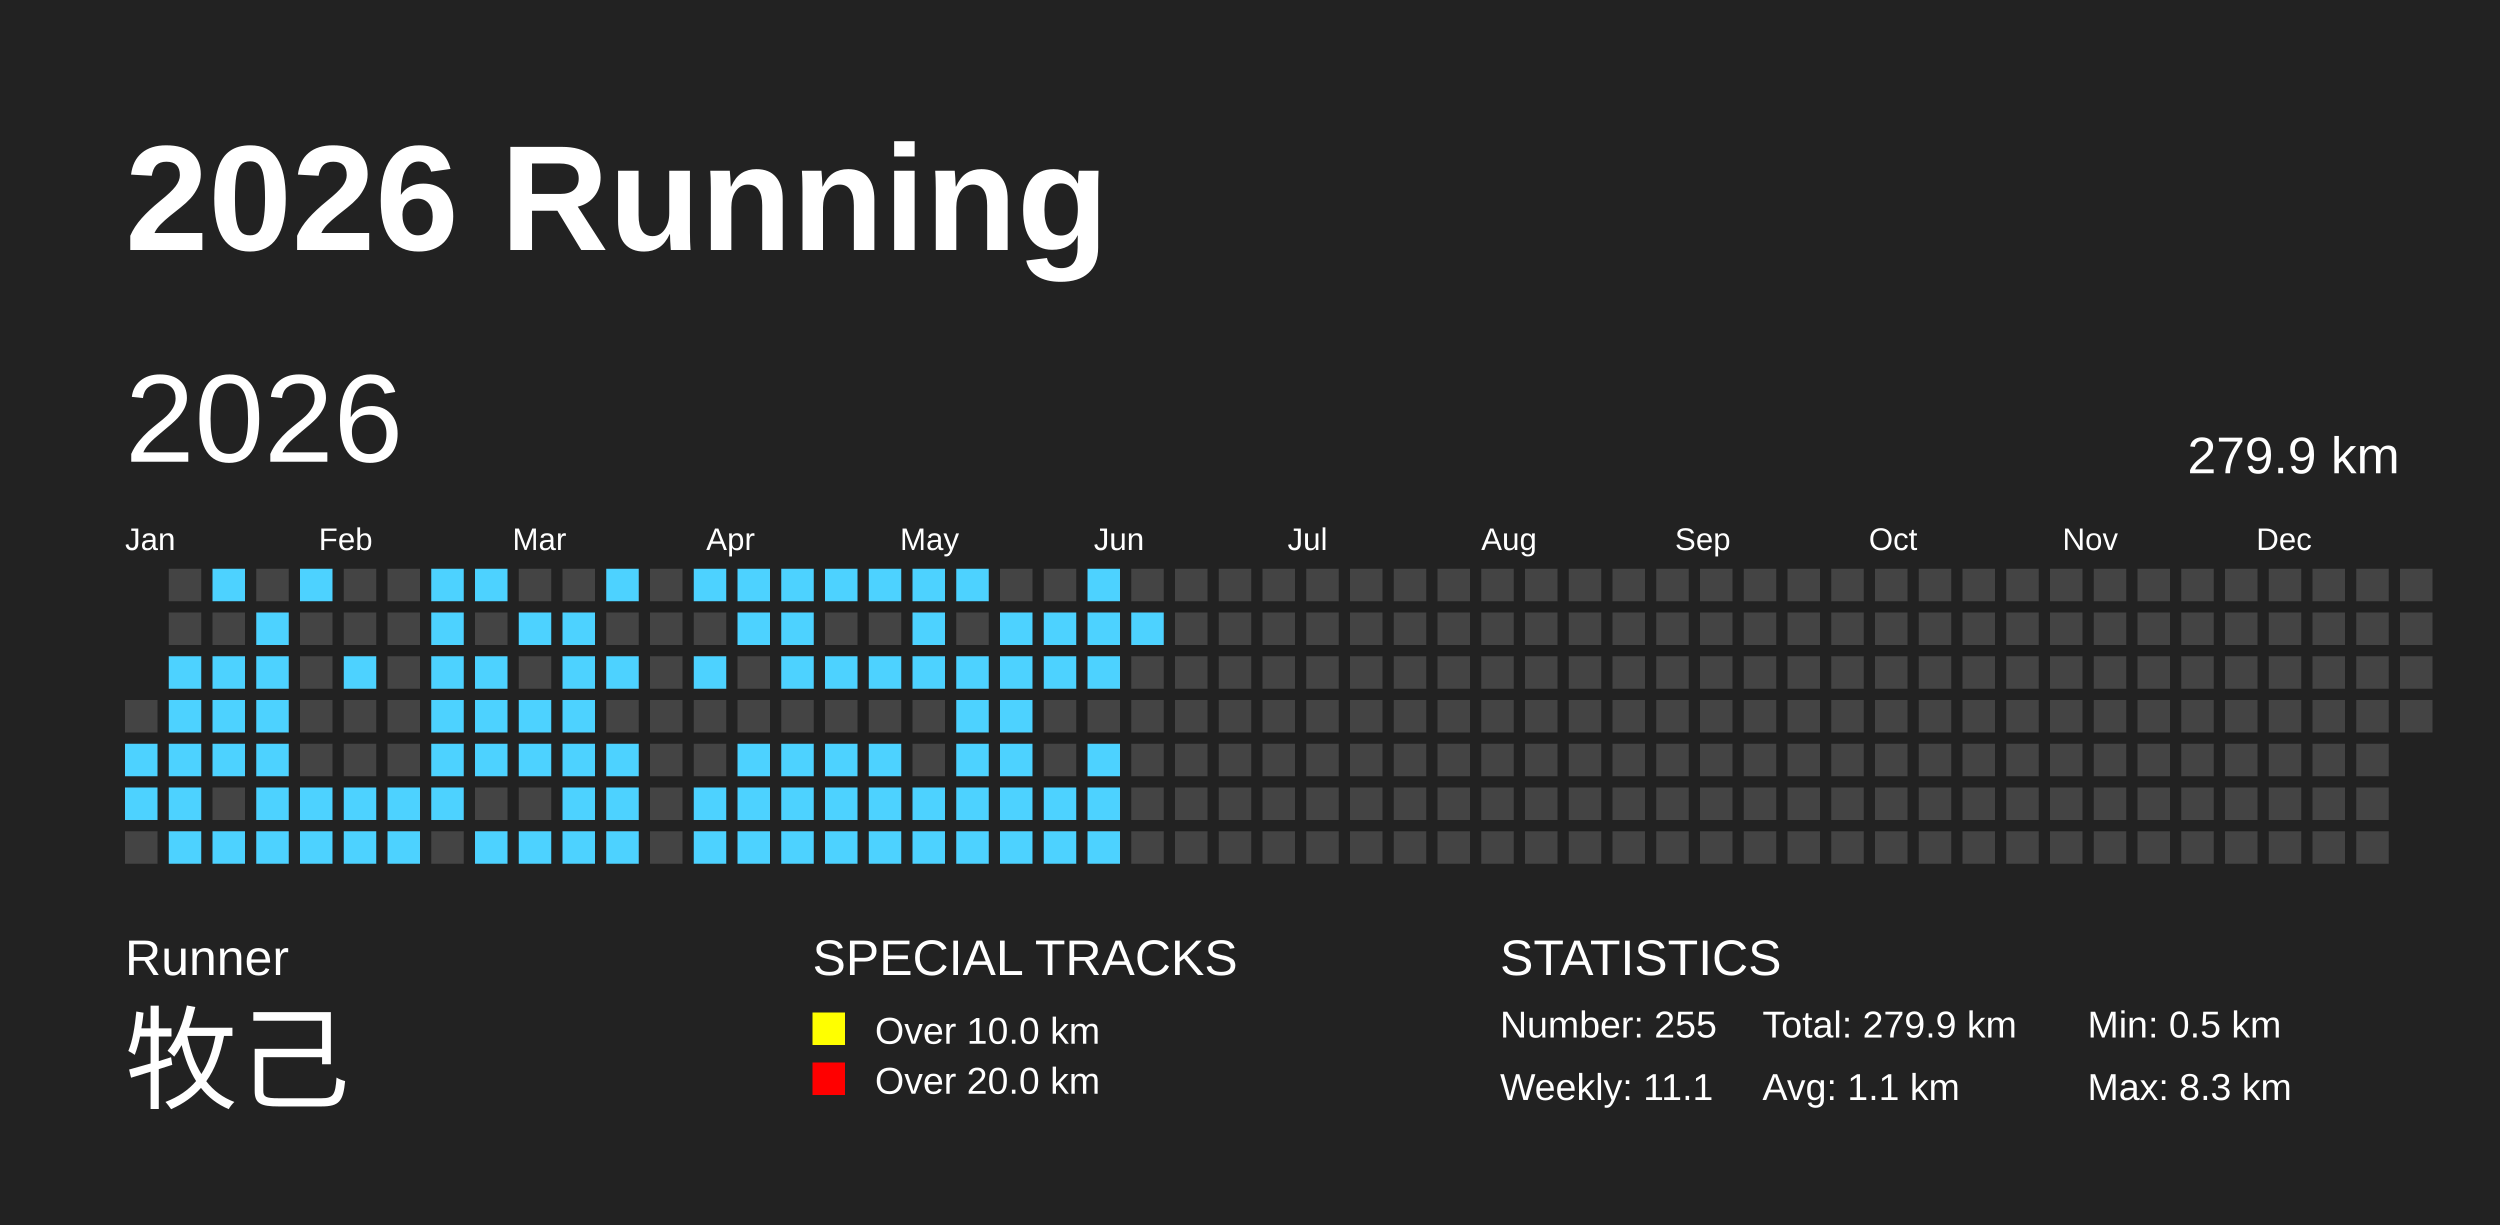
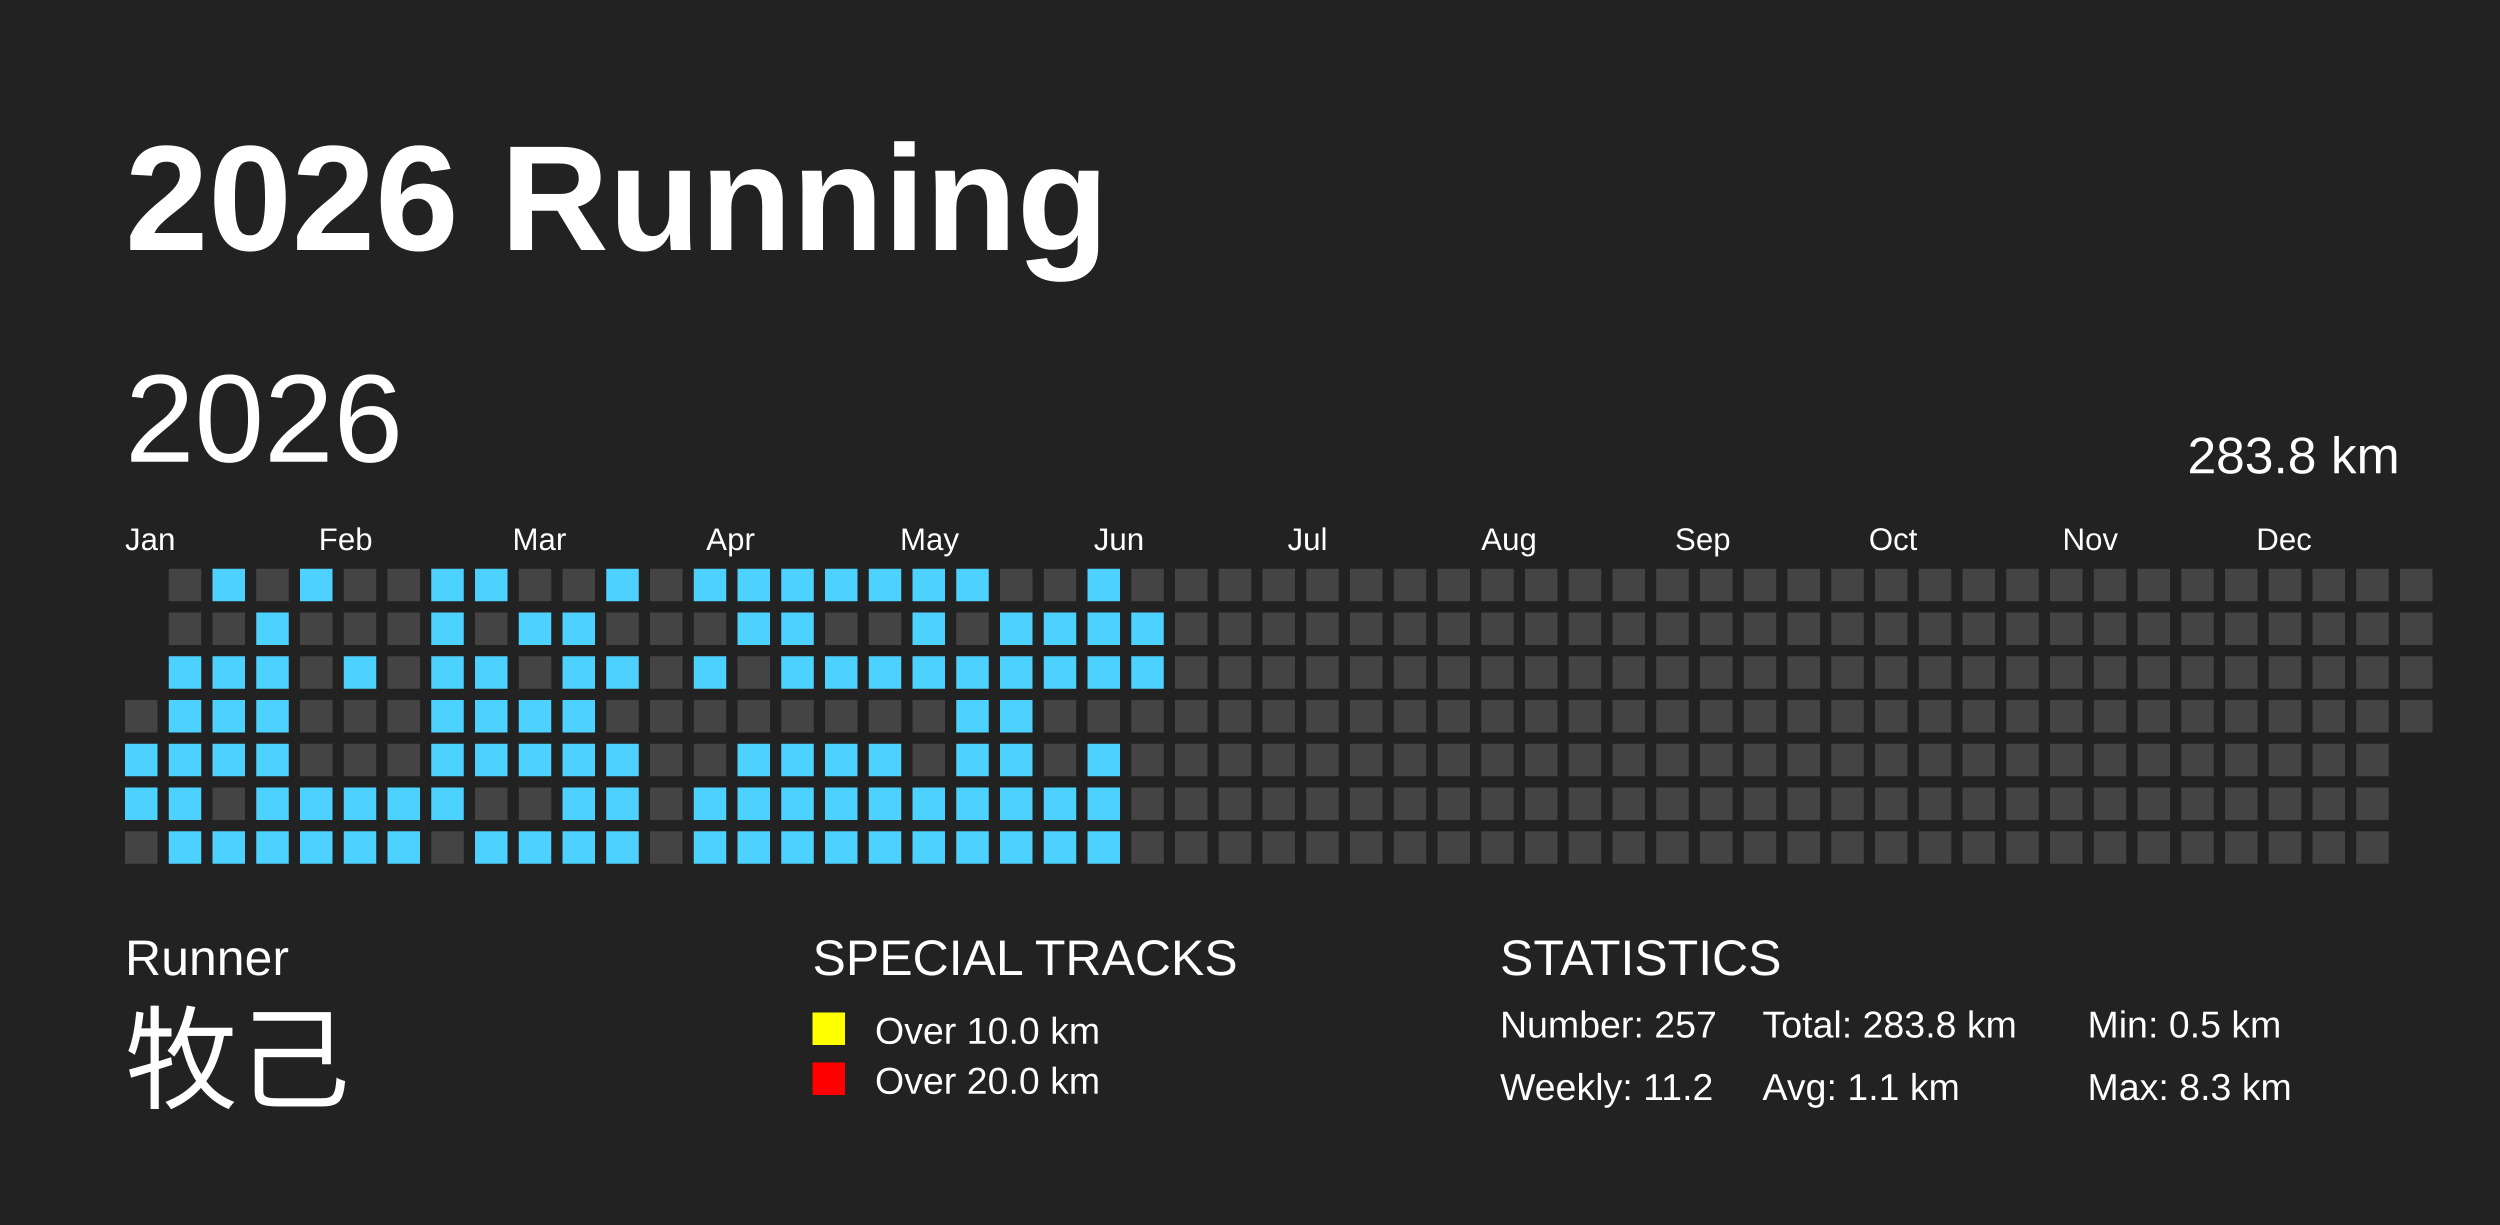
<svg xmlns="http://www.w3.org/2000/svg" baseProfile="full" height="98mm" version="1.1" viewBox="0,0,200,98" width="200mm">
  <defs />
  <rect fill="#222222" height="98" width="200" x="0" y="0" />
  <text fill="#FFFFFF" style="font-size:12px; font-family:Arial; font-weight:bold;" x="10" y="20">2026 Running</text>
  <text fill="#FFFFFF" style="font-size:4px; font-family:Arial" x="10" y="78">Runner</text>
  <text fill="#FFFFFF" style="font-size:9px; font-family:Arial" x="10" y="88">牧己</text>
  <text fill="#FFFFFF" style="font-size:4px; font-family:Arial" x="65" y="78">SPECIAL TRACKS</text>
  <rect fill="yellow" height="2.6" width="2.6" x="65" y="81" />
  <text fill="#FFFFFF" style="font-size:3px; font-family:Arial" x="70" y="83.5">Over 10.0 km</text>
  <rect fill="red" height="2.6" width="2.6" x="65" y="85" />
  <text fill="#FFFFFF" style="font-size:3px; font-family:Arial" x="70" y="87.5">Over 20.0 km</text>
  <text fill="#FFFFFF" style="font-size:4px; font-family:Arial" x="120" y="78">STATISTICS</text>
-   <text fill="#FFFFFF" style="font-size:3px; font-family:Arial" x="120" y="83">Number: 255</text>
-   <text fill="#FFFFFF" style="font-size:3px; font-family:Arial" x="120" y="88">Weekly: 11.1</text>
-   <text fill="#FFFFFF" style="font-size:3px; font-family:Arial" x="141" y="83">Total: 279.9 km</text>
+   <text fill="#FFFFFF" style="font-size:3px; font-family:Arial" x="120" y="83">Number: 257</text>
+   <text fill="#FFFFFF" style="font-size:3px; font-family:Arial" x="120" y="88">Weekly: 11.2</text>
+   <text fill="#FFFFFF" style="font-size:3px; font-family:Arial" x="141" y="83">Total: 283.8 km</text>
  <text fill="#FFFFFF" style="font-size:3px; font-family:Arial" x="141" y="88">Avg: 1.1 km</text>
  <text fill="#FFFFFF" style="font-size:3px; font-family:Arial" x="167" y="83">Min: 0.5 km</text>
  <text fill="#FFFFFF" style="font-size:3px; font-family:Arial" x="167" y="88">Max: 8.3 km</text>
  <text dominant-baseline="hanging" fill="#FFFFFF" style="font-size:10.0px; font-family:Arial;" x="10" y="30">2026</text>
-   <text dominant-baseline="hanging" fill="#FFFFFF" style="font-size:4.125px; font-family:Arial;" x="175" y="35">279.9 km</text>
+   <text dominant-baseline="hanging" fill="#FFFFFF" style="font-size:4.125px; font-family:Arial;" x="175" y="35">283.8 km</text>
  <text fill="#FFFFFF" style="font-size:2.5px; font-family:Arial" x="10.0" y="44">Jan</text>
  <text fill="#FFFFFF" style="font-size:2.5px; font-family:Arial" x="25.5" y="44">Feb</text>
  <text fill="#FFFFFF" style="font-size:2.5px; font-family:Arial" x="41.0" y="44">Mar</text>
  <text fill="#FFFFFF" style="font-size:2.5px; font-family:Arial" x="56.5" y="44">Apr</text>
  <text fill="#FFFFFF" style="font-size:2.5px; font-family:Arial" x="72.0" y="44">May</text>
  <text fill="#FFFFFF" style="font-size:2.5px; font-family:Arial" x="87.5" y="44">Jun</text>
  <text fill="#FFFFFF" style="font-size:2.5px; font-family:Arial" x="103.0" y="44">Jul</text>
  <text fill="#FFFFFF" style="font-size:2.5px; font-family:Arial" x="118.5" y="44">Aug</text>
  <text fill="#FFFFFF" style="font-size:2.5px; font-family:Arial" x="134.0" y="44">Sep</text>
  <text fill="#FFFFFF" style="font-size:2.5px; font-family:Arial" x="149.5" y="44">Oct</text>
  <text fill="#FFFFFF" style="font-size:2.5px; font-family:Arial" x="165.0" y="44">Nov</text>
  <text fill="#FFFFFF" style="font-size:2.5px; font-family:Arial" x="180.5" y="44">Dec</text>
  <rect fill="#444444" height="2.6" width="2.6" x="10.0" y="56.0" />
  <rect fill="#4DD2FF" height="2.6" width="2.6" x="10.0" y="59.5" />
  <rect fill="#4DD2FF" height="2.6" width="2.6" x="10.0" y="63.0" />
  <rect fill="#444444" height="2.6" width="2.6" x="10.0" y="66.5" />
  <rect fill="#444444" height="2.6" width="2.6" x="13.5" y="45.5" />
  <rect fill="#444444" height="2.6" width="2.6" x="13.5" y="49.0" />
  <rect fill="#4DD2FF" height="2.6" width="2.6" x="13.5" y="52.5" />
  <rect fill="#4DD2FF" height="2.6" width="2.6" x="13.5" y="56.0" />
  <rect fill="#4DD2FF" height="2.6" width="2.6" x="13.5" y="59.5" />
  <rect fill="#4DD2FF" height="2.6" width="2.6" x="13.5" y="63.0" />
  <rect fill="#4DD2FF" height="2.6" width="2.6" x="13.5" y="66.5" />
  <rect fill="#4DD2FF" height="2.6" width="2.6" x="17.0" y="45.5" />
  <rect fill="#444444" height="2.6" width="2.6" x="17.0" y="49.0" />
  <rect fill="#4DD2FF" height="2.6" width="2.6" x="17.0" y="52.5" />
  <rect fill="#4DD2FF" height="2.6" width="2.6" x="17.0" y="56.0" />
  <rect fill="#4DD2FF" height="2.6" width="2.6" x="17.0" y="59.5" />
  <rect fill="#444444" height="2.6" width="2.6" x="17.0" y="63.0" />
  <rect fill="#4DD2FF" height="2.6" width="2.6" x="17.0" y="66.5" />
  <rect fill="#444444" height="2.6" width="2.6" x="20.5" y="45.5" />
  <rect fill="#4DD2FF" height="2.6" width="2.6" x="20.5" y="49.0" />
  <rect fill="#4DD2FF" height="2.6" width="2.6" x="20.5" y="52.5" />
  <rect fill="#4DD2FF" height="2.6" width="2.6" x="20.5" y="56.0" />
  <rect fill="#4DD2FF" height="2.6" width="2.6" x="20.5" y="59.5" />
  <rect fill="#4DD2FF" height="2.6" width="2.6" x="20.5" y="63.0" />
  <rect fill="#4DD2FF" height="2.6" width="2.6" x="20.5" y="66.5" />
  <rect fill="#4DD2FF" height="2.6" width="2.6" x="24.0" y="45.5" />
  <rect fill="#444444" height="2.6" width="2.6" x="24.0" y="49.0" />
  <rect fill="#444444" height="2.6" width="2.6" x="24.0" y="52.5" />
  <rect fill="#444444" height="2.6" width="2.6" x="24.0" y="56.0" />
  <rect fill="#444444" height="2.6" width="2.6" x="24.0" y="59.5" />
  <rect fill="#4DD2FF" height="2.6" width="2.6" x="24.0" y="63.0" />
  <rect fill="#4DD2FF" height="2.6" width="2.6" x="24.0" y="66.5" />
  <rect fill="#444444" height="2.6" width="2.6" x="27.5" y="45.5" />
  <rect fill="#444444" height="2.6" width="2.6" x="27.5" y="49.0" />
  <rect fill="#4DD2FF" height="2.6" width="2.6" x="27.5" y="52.5" />
  <rect fill="#444444" height="2.6" width="2.6" x="27.5" y="56.0" />
  <rect fill="#444444" height="2.6" width="2.6" x="27.5" y="59.5" />
  <rect fill="#4DD2FF" height="2.6" width="2.6" x="27.5" y="63.0" />
  <rect fill="#4DD2FF" height="2.6" width="2.6" x="27.5" y="66.5" />
  <rect fill="#444444" height="2.6" width="2.6" x="31.0" y="45.5" />
  <rect fill="#444444" height="2.6" width="2.6" x="31.0" y="49.0" />
  <rect fill="#444444" height="2.6" width="2.6" x="31.0" y="52.5" />
  <rect fill="#444444" height="2.6" width="2.6" x="31.0" y="56.0" />
  <rect fill="#444444" height="2.6" width="2.6" x="31.0" y="59.5" />
  <rect fill="#4DD2FF" height="2.6" width="2.6" x="31.0" y="63.0" />
  <rect fill="#4DD2FF" height="2.6" width="2.6" x="31.0" y="66.5" />
  <rect fill="#4DD2FF" height="2.6" width="2.6" x="34.5" y="45.5" />
  <rect fill="#4DD2FF" height="2.6" width="2.6" x="34.5" y="49.0" />
  <rect fill="#4DD2FF" height="2.6" width="2.6" x="34.5" y="52.5" />
  <rect fill="#4DD2FF" height="2.6" width="2.6" x="34.5" y="56.0" />
  <rect fill="#4DD2FF" height="2.6" width="2.6" x="34.5" y="59.5" />
  <rect fill="#4DD2FF" height="2.6" width="2.6" x="34.5" y="63.0" />
  <rect fill="#444444" height="2.6" width="2.6" x="34.5" y="66.5" />
  <rect fill="#4DD2FF" height="2.6" width="2.6" x="38.0" y="45.5" />
  <rect fill="#444444" height="2.6" width="2.6" x="38.0" y="49.0" />
  <rect fill="#4DD2FF" height="2.6" width="2.6" x="38.0" y="52.5" />
  <rect fill="#4DD2FF" height="2.6" width="2.6" x="38.0" y="56.0" />
  <rect fill="#4DD2FF" height="2.6" width="2.6" x="38.0" y="59.5" />
  <rect fill="#444444" height="2.6" width="2.6" x="38.0" y="63.0" />
  <rect fill="#4DD2FF" height="2.6" width="2.6" x="38.0" y="66.5" />
  <rect fill="#444444" height="2.6" width="2.6" x="41.5" y="45.5" />
  <rect fill="#4DD2FF" height="2.6" width="2.6" x="41.5" y="49.0" />
  <rect fill="#444444" height="2.6" width="2.6" x="41.5" y="52.5" />
  <rect fill="#4DD2FF" height="2.6" width="2.6" x="41.5" y="56.0" />
  <rect fill="#4DD2FF" height="2.6" width="2.6" x="41.5" y="59.5" />
  <rect fill="#444444" height="2.6" width="2.6" x="41.5" y="63.0" />
  <rect fill="#4DD2FF" height="2.6" width="2.6" x="41.5" y="66.5" />
  <rect fill="#444444" height="2.6" width="2.6" x="45.0" y="45.5" />
  <rect fill="#4DD2FF" height="2.6" width="2.6" x="45.0" y="49.0" />
  <rect fill="#4DD2FF" height="2.6" width="2.6" x="45.0" y="52.5" />
  <rect fill="#4DD2FF" height="2.6" width="2.6" x="45.0" y="56.0" />
  <rect fill="#4DD2FF" height="2.6" width="2.6" x="45.0" y="59.5" />
  <rect fill="#4DD2FF" height="2.6" width="2.6" x="45.0" y="63.0" />
  <rect fill="#4DD2FF" height="2.6" width="2.6" x="45.0" y="66.5" />
  <rect fill="#4DD2FF" height="2.6" width="2.6" x="48.5" y="45.5" />
  <rect fill="#444444" height="2.6" width="2.6" x="48.5" y="49.0" />
  <rect fill="#4DD2FF" height="2.6" width="2.6" x="48.5" y="52.5" />
  <rect fill="#444444" height="2.6" width="2.6" x="48.5" y="56.0" />
  <rect fill="#4DD2FF" height="2.6" width="2.6" x="48.5" y="59.5" />
  <rect fill="#4DD2FF" height="2.6" width="2.6" x="48.5" y="63.0" />
  <rect fill="#4DD2FF" height="2.6" width="2.6" x="48.5" y="66.5" />
  <rect fill="#444444" height="2.6" width="2.6" x="52.0" y="45.5" />
  <rect fill="#444444" height="2.6" width="2.6" x="52.0" y="49.0" />
  <rect fill="#444444" height="2.6" width="2.6" x="52.0" y="52.5" />
  <rect fill="#444444" height="2.6" width="2.6" x="52.0" y="56.0" />
  <rect fill="#444444" height="2.6" width="2.6" x="52.0" y="59.5" />
  <rect fill="#444444" height="2.6" width="2.6" x="52.0" y="63.0" />
  <rect fill="#444444" height="2.6" width="2.6" x="52.0" y="66.5" />
  <rect fill="#4DD2FF" height="2.6" width="2.6" x="55.5" y="45.5" />
  <rect fill="#444444" height="2.6" width="2.6" x="55.5" y="49.0" />
  <rect fill="#4DD2FF" height="2.6" width="2.6" x="55.5" y="52.5" />
  <rect fill="#444444" height="2.6" width="2.6" x="55.5" y="56.0" />
  <rect fill="#444444" height="2.6" width="2.6" x="55.5" y="59.5" />
  <rect fill="#4DD2FF" height="2.6" width="2.6" x="55.5" y="63.0" />
  <rect fill="#4DD2FF" height="2.6" width="2.6" x="55.5" y="66.5" />
  <rect fill="#4DD2FF" height="2.6" width="2.6" x="59.0" y="45.5" />
  <rect fill="#4DD2FF" height="2.6" width="2.6" x="59.0" y="49.0" />
  <rect fill="#444444" height="2.6" width="2.6" x="59.0" y="52.5" />
  <rect fill="#444444" height="2.6" width="2.6" x="59.0" y="56.0" />
  <rect fill="#4DD2FF" height="2.6" width="2.6" x="59.0" y="59.5" />
  <rect fill="#4DD2FF" height="2.6" width="2.6" x="59.0" y="63.0" />
  <rect fill="#4DD2FF" height="2.6" width="2.6" x="59.0" y="66.5" />
  <rect fill="#4DD2FF" height="2.6" width="2.6" x="62.5" y="45.5" />
  <rect fill="#4DD2FF" height="2.6" width="2.6" x="62.5" y="49.0" />
  <rect fill="#4DD2FF" height="2.6" width="2.6" x="62.5" y="52.5" />
  <rect fill="#444444" height="2.6" width="2.6" x="62.5" y="56.0" />
  <rect fill="#4DD2FF" height="2.6" width="2.6" x="62.5" y="59.5" />
  <rect fill="#4DD2FF" height="2.6" width="2.6" x="62.5" y="63.0" />
  <rect fill="#4DD2FF" height="2.6" width="2.6" x="62.5" y="66.5" />
  <rect fill="#4DD2FF" height="2.6" width="2.6" x="66.0" y="45.5" />
  <rect fill="#444444" height="2.6" width="2.6" x="66.0" y="49.0" />
  <rect fill="#4DD2FF" height="2.6" width="2.6" x="66.0" y="52.5" />
  <rect fill="#444444" height="2.6" width="2.6" x="66.0" y="56.0" />
  <rect fill="#4DD2FF" height="2.6" width="2.6" x="66.0" y="59.5" />
  <rect fill="#4DD2FF" height="2.6" width="2.6" x="66.0" y="63.0" />
  <rect fill="#4DD2FF" height="2.6" width="2.6" x="66.0" y="66.5" />
  <rect fill="#4DD2FF" height="2.6" width="2.6" x="69.5" y="45.5" />
  <rect fill="#444444" height="2.6" width="2.6" x="69.5" y="49.0" />
  <rect fill="#4DD2FF" height="2.6" width="2.6" x="69.5" y="52.5" />
  <rect fill="#444444" height="2.6" width="2.6" x="69.5" y="56.0" />
  <rect fill="#4DD2FF" height="2.6" width="2.6" x="69.5" y="59.5" />
  <rect fill="#4DD2FF" height="2.6" width="2.6" x="69.5" y="63.0" />
  <rect fill="#4DD2FF" height="2.6" width="2.6" x="69.5" y="66.5" />
  <rect fill="#4DD2FF" height="2.6" width="2.6" x="73.0" y="45.5" />
  <rect fill="#4DD2FF" height="2.6" width="2.6" x="73.0" y="49.0" />
  <rect fill="#4DD2FF" height="2.6" width="2.6" x="73.0" y="52.5" />
  <rect fill="#444444" height="2.6" width="2.6" x="73.0" y="56.0" />
  <rect fill="#444444" height="2.6" width="2.6" x="73.0" y="59.5" />
  <rect fill="#4DD2FF" height="2.6" width="2.6" x="73.0" y="63.0" />
  <rect fill="#4DD2FF" height="2.6" width="2.6" x="73.0" y="66.5" />
  <rect fill="#4DD2FF" height="2.6" width="2.6" x="76.5" y="45.5" />
  <rect fill="#444444" height="2.6" width="2.6" x="76.5" y="49.0" />
  <rect fill="#4DD2FF" height="2.6" width="2.6" x="76.5" y="52.5" />
  <rect fill="#4DD2FF" height="2.6" width="2.6" x="76.5" y="56.0" />
  <rect fill="#4DD2FF" height="2.6" width="2.6" x="76.5" y="59.5" />
  <rect fill="#4DD2FF" height="2.6" width="2.6" x="76.5" y="63.0" />
  <rect fill="#4DD2FF" height="2.6" width="2.6" x="76.5" y="66.5" />
  <rect fill="#444444" height="2.6" width="2.6" x="80.0" y="45.5" />
  <rect fill="#4DD2FF" height="2.6" width="2.6" x="80.0" y="49.0" />
  <rect fill="#4DD2FF" height="2.6" width="2.6" x="80.0" y="52.5" />
  <rect fill="#4DD2FF" height="2.6" width="2.6" x="80.0" y="56.0" />
  <rect fill="#4DD2FF" height="2.6" width="2.6" x="80.0" y="59.5" />
  <rect fill="#4DD2FF" height="2.6" width="2.6" x="80.0" y="63.0" />
  <rect fill="#4DD2FF" height="2.6" width="2.6" x="80.0" y="66.5" />
  <rect fill="#444444" height="2.6" width="2.6" x="83.5" y="45.5" />
  <rect fill="#4DD2FF" height="2.6" width="2.6" x="83.5" y="49.0" />
  <rect fill="#4DD2FF" height="2.6" width="2.6" x="83.5" y="52.5" />
  <rect fill="#444444" height="2.6" width="2.6" x="83.5" y="56.0" />
  <rect fill="#444444" height="2.6" width="2.6" x="83.5" y="59.5" />
  <rect fill="#4DD2FF" height="2.6" width="2.6" x="83.5" y="63.0" />
  <rect fill="#4DD2FF" height="2.6" width="2.6" x="83.5" y="66.5" />
  <rect fill="#4DD2FF" height="2.6" width="2.6" x="87.0" y="45.5" />
  <rect fill="#4DD2FF" height="2.6" width="2.6" x="87.0" y="49.0" />
  <rect fill="#4DD2FF" height="2.6" width="2.6" x="87.0" y="52.5" />
  <rect fill="#444444" height="2.6" width="2.6" x="87.0" y="56.0" />
  <rect fill="#4DD2FF" height="2.6" width="2.6" x="87.0" y="59.5" />
  <rect fill="#4DD2FF" height="2.6" width="2.6" x="87.0" y="63.0" />
  <rect fill="#4DD2FF" height="2.6" width="2.6" x="87.0" y="66.5" />
  <rect fill="#444444" height="2.6" width="2.6" x="90.5" y="45.5" />
  <rect fill="#4DD2FF" height="2.6" width="2.6" x="90.5" y="49.0" />
-   <rect fill="#444444" height="2.6" width="2.6" x="90.5" y="52.5" />
+   <rect fill="#4DD2FF" height="2.6" width="2.6" x="90.5" y="52.5" />
  <rect fill="#444444" height="2.6" width="2.6" x="90.5" y="56.0" />
  <rect fill="#444444" height="2.6" width="2.6" x="90.5" y="59.5" />
  <rect fill="#444444" height="2.6" width="2.6" x="90.5" y="63.0" />
  <rect fill="#444444" height="2.6" width="2.6" x="90.5" y="66.5" />
  <rect fill="#444444" height="2.6" width="2.6" x="94.0" y="45.5" />
  <rect fill="#444444" height="2.6" width="2.6" x="94.0" y="49.0" />
  <rect fill="#444444" height="2.6" width="2.6" x="94.0" y="52.5" />
  <rect fill="#444444" height="2.6" width="2.6" x="94.0" y="56.0" />
  <rect fill="#444444" height="2.6" width="2.6" x="94.0" y="59.5" />
  <rect fill="#444444" height="2.6" width="2.6" x="94.0" y="63.0" />
  <rect fill="#444444" height="2.6" width="2.6" x="94.0" y="66.5" />
  <rect fill="#444444" height="2.6" width="2.6" x="97.5" y="45.5" />
  <rect fill="#444444" height="2.6" width="2.6" x="97.5" y="49.0" />
  <rect fill="#444444" height="2.6" width="2.6" x="97.5" y="52.5" />
  <rect fill="#444444" height="2.6" width="2.6" x="97.5" y="56.0" />
  <rect fill="#444444" height="2.6" width="2.6" x="97.5" y="59.5" />
  <rect fill="#444444" height="2.6" width="2.6" x="97.5" y="63.0" />
  <rect fill="#444444" height="2.6" width="2.6" x="97.5" y="66.5" />
  <rect fill="#444444" height="2.6" width="2.6" x="101.0" y="45.5" />
  <rect fill="#444444" height="2.6" width="2.6" x="101.0" y="49.0" />
  <rect fill="#444444" height="2.6" width="2.6" x="101.0" y="52.5" />
  <rect fill="#444444" height="2.6" width="2.6" x="101.0" y="56.0" />
  <rect fill="#444444" height="2.6" width="2.6" x="101.0" y="59.5" />
  <rect fill="#444444" height="2.6" width="2.6" x="101.0" y="63.0" />
  <rect fill="#444444" height="2.6" width="2.6" x="101.0" y="66.5" />
  <rect fill="#444444" height="2.6" width="2.6" x="104.5" y="45.5" />
  <rect fill="#444444" height="2.6" width="2.6" x="104.5" y="49.0" />
  <rect fill="#444444" height="2.6" width="2.6" x="104.5" y="52.5" />
  <rect fill="#444444" height="2.6" width="2.6" x="104.5" y="56.0" />
  <rect fill="#444444" height="2.6" width="2.6" x="104.5" y="59.5" />
  <rect fill="#444444" height="2.6" width="2.6" x="104.5" y="63.0" />
  <rect fill="#444444" height="2.6" width="2.6" x="104.5" y="66.5" />
  <rect fill="#444444" height="2.6" width="2.6" x="108.0" y="45.5" />
  <rect fill="#444444" height="2.6" width="2.6" x="108.0" y="49.0" />
  <rect fill="#444444" height="2.6" width="2.6" x="108.0" y="52.5" />
  <rect fill="#444444" height="2.6" width="2.6" x="108.0" y="56.0" />
  <rect fill="#444444" height="2.6" width="2.6" x="108.0" y="59.5" />
  <rect fill="#444444" height="2.6" width="2.6" x="108.0" y="63.0" />
  <rect fill="#444444" height="2.6" width="2.6" x="108.0" y="66.5" />
  <rect fill="#444444" height="2.6" width="2.6" x="111.5" y="45.5" />
  <rect fill="#444444" height="2.6" width="2.6" x="111.5" y="49.0" />
  <rect fill="#444444" height="2.6" width="2.6" x="111.5" y="52.5" />
  <rect fill="#444444" height="2.6" width="2.6" x="111.5" y="56.0" />
  <rect fill="#444444" height="2.6" width="2.6" x="111.5" y="59.5" />
  <rect fill="#444444" height="2.6" width="2.6" x="111.5" y="63.0" />
  <rect fill="#444444" height="2.6" width="2.6" x="111.5" y="66.5" />
  <rect fill="#444444" height="2.6" width="2.6" x="115.0" y="45.5" />
  <rect fill="#444444" height="2.6" width="2.6" x="115.0" y="49.0" />
  <rect fill="#444444" height="2.6" width="2.6" x="115.0" y="52.5" />
  <rect fill="#444444" height="2.6" width="2.6" x="115.0" y="56.0" />
  <rect fill="#444444" height="2.6" width="2.6" x="115.0" y="59.5" />
  <rect fill="#444444" height="2.6" width="2.6" x="115.0" y="63.0" />
  <rect fill="#444444" height="2.6" width="2.6" x="115.0" y="66.5" />
  <rect fill="#444444" height="2.6" width="2.6" x="118.5" y="45.5" />
  <rect fill="#444444" height="2.6" width="2.6" x="118.5" y="49.0" />
  <rect fill="#444444" height="2.6" width="2.6" x="118.5" y="52.5" />
  <rect fill="#444444" height="2.6" width="2.6" x="118.5" y="56.0" />
  <rect fill="#444444" height="2.6" width="2.6" x="118.5" y="59.5" />
  <rect fill="#444444" height="2.6" width="2.6" x="118.5" y="63.0" />
  <rect fill="#444444" height="2.6" width="2.6" x="118.5" y="66.5" />
  <rect fill="#444444" height="2.6" width="2.6" x="122.0" y="45.5" />
  <rect fill="#444444" height="2.6" width="2.6" x="122.0" y="49.0" />
  <rect fill="#444444" height="2.6" width="2.6" x="122.0" y="52.5" />
  <rect fill="#444444" height="2.6" width="2.6" x="122.0" y="56.0" />
  <rect fill="#444444" height="2.6" width="2.6" x="122.0" y="59.5" />
  <rect fill="#444444" height="2.6" width="2.6" x="122.0" y="63.0" />
  <rect fill="#444444" height="2.6" width="2.6" x="122.0" y="66.5" />
  <rect fill="#444444" height="2.6" width="2.6" x="125.5" y="45.5" />
  <rect fill="#444444" height="2.6" width="2.6" x="125.5" y="49.0" />
  <rect fill="#444444" height="2.6" width="2.6" x="125.5" y="52.5" />
  <rect fill="#444444" height="2.6" width="2.6" x="125.5" y="56.0" />
  <rect fill="#444444" height="2.6" width="2.6" x="125.5" y="59.5" />
  <rect fill="#444444" height="2.6" width="2.6" x="125.5" y="63.0" />
  <rect fill="#444444" height="2.6" width="2.6" x="125.5" y="66.5" />
  <rect fill="#444444" height="2.6" width="2.6" x="129.0" y="45.5" />
  <rect fill="#444444" height="2.6" width="2.6" x="129.0" y="49.0" />
  <rect fill="#444444" height="2.6" width="2.6" x="129.0" y="52.5" />
  <rect fill="#444444" height="2.6" width="2.6" x="129.0" y="56.0" />
  <rect fill="#444444" height="2.6" width="2.6" x="129.0" y="59.5" />
  <rect fill="#444444" height="2.6" width="2.6" x="129.0" y="63.0" />
  <rect fill="#444444" height="2.6" width="2.6" x="129.0" y="66.5" />
  <rect fill="#444444" height="2.6" width="2.6" x="132.5" y="45.5" />
  <rect fill="#444444" height="2.6" width="2.6" x="132.5" y="49.0" />
  <rect fill="#444444" height="2.6" width="2.6" x="132.5" y="52.5" />
  <rect fill="#444444" height="2.6" width="2.6" x="132.5" y="56.0" />
  <rect fill="#444444" height="2.6" width="2.6" x="132.5" y="59.5" />
  <rect fill="#444444" height="2.6" width="2.6" x="132.5" y="63.0" />
  <rect fill="#444444" height="2.6" width="2.6" x="132.5" y="66.5" />
  <rect fill="#444444" height="2.6" width="2.6" x="136.0" y="45.5" />
  <rect fill="#444444" height="2.6" width="2.6" x="136.0" y="49.0" />
  <rect fill="#444444" height="2.6" width="2.6" x="136.0" y="52.5" />
  <rect fill="#444444" height="2.6" width="2.6" x="136.0" y="56.0" />
  <rect fill="#444444" height="2.6" width="2.6" x="136.0" y="59.5" />
  <rect fill="#444444" height="2.6" width="2.6" x="136.0" y="63.0" />
  <rect fill="#444444" height="2.6" width="2.6" x="136.0" y="66.5" />
  <rect fill="#444444" height="2.6" width="2.6" x="139.5" y="45.5" />
  <rect fill="#444444" height="2.6" width="2.6" x="139.5" y="49.0" />
  <rect fill="#444444" height="2.6" width="2.6" x="139.5" y="52.5" />
  <rect fill="#444444" height="2.6" width="2.6" x="139.5" y="56.0" />
  <rect fill="#444444" height="2.6" width="2.6" x="139.5" y="59.5" />
  <rect fill="#444444" height="2.6" width="2.6" x="139.5" y="63.0" />
  <rect fill="#444444" height="2.6" width="2.6" x="139.5" y="66.5" />
  <rect fill="#444444" height="2.6" width="2.6" x="143.0" y="45.5" />
  <rect fill="#444444" height="2.6" width="2.6" x="143.0" y="49.0" />
  <rect fill="#444444" height="2.6" width="2.6" x="143.0" y="52.5" />
  <rect fill="#444444" height="2.6" width="2.6" x="143.0" y="56.0" />
  <rect fill="#444444" height="2.6" width="2.6" x="143.0" y="59.5" />
  <rect fill="#444444" height="2.6" width="2.6" x="143.0" y="63.0" />
  <rect fill="#444444" height="2.6" width="2.6" x="143.0" y="66.5" />
  <rect fill="#444444" height="2.6" width="2.6" x="146.5" y="45.5" />
  <rect fill="#444444" height="2.6" width="2.6" x="146.5" y="49.0" />
  <rect fill="#444444" height="2.6" width="2.6" x="146.5" y="52.5" />
  <rect fill="#444444" height="2.6" width="2.6" x="146.5" y="56.0" />
  <rect fill="#444444" height="2.6" width="2.6" x="146.5" y="59.5" />
  <rect fill="#444444" height="2.6" width="2.6" x="146.5" y="63.0" />
  <rect fill="#444444" height="2.6" width="2.6" x="146.5" y="66.5" />
  <rect fill="#444444" height="2.6" width="2.6" x="150.0" y="45.5" />
  <rect fill="#444444" height="2.6" width="2.6" x="150.0" y="49.0" />
  <rect fill="#444444" height="2.6" width="2.6" x="150.0" y="52.5" />
  <rect fill="#444444" height="2.6" width="2.6" x="150.0" y="56.0" />
  <rect fill="#444444" height="2.6" width="2.6" x="150.0" y="59.5" />
  <rect fill="#444444" height="2.6" width="2.6" x="150.0" y="63.0" />
  <rect fill="#444444" height="2.6" width="2.6" x="150.0" y="66.5" />
  <rect fill="#444444" height="2.6" width="2.6" x="153.5" y="45.5" />
  <rect fill="#444444" height="2.6" width="2.6" x="153.5" y="49.0" />
  <rect fill="#444444" height="2.6" width="2.6" x="153.5" y="52.5" />
  <rect fill="#444444" height="2.6" width="2.6" x="153.5" y="56.0" />
  <rect fill="#444444" height="2.6" width="2.6" x="153.5" y="59.5" />
  <rect fill="#444444" height="2.6" width="2.6" x="153.5" y="63.0" />
  <rect fill="#444444" height="2.6" width="2.6" x="153.5" y="66.5" />
  <rect fill="#444444" height="2.6" width="2.6" x="157.0" y="45.5" />
  <rect fill="#444444" height="2.6" width="2.6" x="157.0" y="49.0" />
  <rect fill="#444444" height="2.6" width="2.6" x="157.0" y="52.5" />
  <rect fill="#444444" height="2.6" width="2.6" x="157.0" y="56.0" />
  <rect fill="#444444" height="2.6" width="2.6" x="157.0" y="59.5" />
  <rect fill="#444444" height="2.6" width="2.6" x="157.0" y="63.0" />
  <rect fill="#444444" height="2.6" width="2.6" x="157.0" y="66.5" />
  <rect fill="#444444" height="2.6" width="2.6" x="160.5" y="45.5" />
  <rect fill="#444444" height="2.6" width="2.6" x="160.5" y="49.0" />
  <rect fill="#444444" height="2.6" width="2.6" x="160.5" y="52.5" />
  <rect fill="#444444" height="2.6" width="2.6" x="160.5" y="56.0" />
  <rect fill="#444444" height="2.6" width="2.6" x="160.5" y="59.5" />
  <rect fill="#444444" height="2.6" width="2.6" x="160.5" y="63.0" />
  <rect fill="#444444" height="2.6" width="2.6" x="160.5" y="66.5" />
  <rect fill="#444444" height="2.6" width="2.6" x="164.0" y="45.5" />
  <rect fill="#444444" height="2.6" width="2.6" x="164.0" y="49.0" />
  <rect fill="#444444" height="2.6" width="2.6" x="164.0" y="52.5" />
  <rect fill="#444444" height="2.6" width="2.6" x="164.0" y="56.0" />
  <rect fill="#444444" height="2.6" width="2.6" x="164.0" y="59.5" />
  <rect fill="#444444" height="2.6" width="2.6" x="164.0" y="63.0" />
  <rect fill="#444444" height="2.6" width="2.6" x="164.0" y="66.5" />
  <rect fill="#444444" height="2.6" width="2.6" x="167.5" y="45.5" />
  <rect fill="#444444" height="2.6" width="2.6" x="167.5" y="49.0" />
  <rect fill="#444444" height="2.6" width="2.6" x="167.5" y="52.5" />
  <rect fill="#444444" height="2.6" width="2.6" x="167.5" y="56.0" />
  <rect fill="#444444" height="2.6" width="2.6" x="167.5" y="59.5" />
  <rect fill="#444444" height="2.6" width="2.6" x="167.5" y="63.0" />
  <rect fill="#444444" height="2.6" width="2.6" x="167.5" y="66.5" />
  <rect fill="#444444" height="2.6" width="2.6" x="171.0" y="45.5" />
  <rect fill="#444444" height="2.6" width="2.6" x="171.0" y="49.0" />
  <rect fill="#444444" height="2.6" width="2.6" x="171.0" y="52.5" />
  <rect fill="#444444" height="2.6" width="2.6" x="171.0" y="56.0" />
  <rect fill="#444444" height="2.6" width="2.6" x="171.0" y="59.5" />
  <rect fill="#444444" height="2.6" width="2.6" x="171.0" y="63.0" />
  <rect fill="#444444" height="2.6" width="2.6" x="171.0" y="66.5" />
  <rect fill="#444444" height="2.6" width="2.6" x="174.5" y="45.5" />
  <rect fill="#444444" height="2.6" width="2.6" x="174.5" y="49.0" />
  <rect fill="#444444" height="2.6" width="2.6" x="174.5" y="52.5" />
  <rect fill="#444444" height="2.6" width="2.6" x="174.5" y="56.0" />
  <rect fill="#444444" height="2.6" width="2.6" x="174.5" y="59.5" />
  <rect fill="#444444" height="2.6" width="2.6" x="174.5" y="63.0" />
  <rect fill="#444444" height="2.6" width="2.6" x="174.5" y="66.5" />
  <rect fill="#444444" height="2.6" width="2.6" x="178.0" y="45.5" />
  <rect fill="#444444" height="2.6" width="2.6" x="178.0" y="49.0" />
  <rect fill="#444444" height="2.6" width="2.6" x="178.0" y="52.5" />
  <rect fill="#444444" height="2.6" width="2.6" x="178.0" y="56.0" />
  <rect fill="#444444" height="2.6" width="2.6" x="178.0" y="59.5" />
  <rect fill="#444444" height="2.6" width="2.6" x="178.0" y="63.0" />
  <rect fill="#444444" height="2.6" width="2.6" x="178.0" y="66.5" />
  <rect fill="#444444" height="2.6" width="2.6" x="181.5" y="45.5" />
  <rect fill="#444444" height="2.6" width="2.6" x="181.5" y="49.0" />
  <rect fill="#444444" height="2.6" width="2.6" x="181.5" y="52.5" />
  <rect fill="#444444" height="2.6" width="2.6" x="181.5" y="56.0" />
  <rect fill="#444444" height="2.6" width="2.6" x="181.5" y="59.5" />
  <rect fill="#444444" height="2.6" width="2.6" x="181.5" y="63.0" />
  <rect fill="#444444" height="2.6" width="2.6" x="181.5" y="66.5" />
  <rect fill="#444444" height="2.6" width="2.6" x="185.0" y="45.5" />
  <rect fill="#444444" height="2.6" width="2.6" x="185.0" y="49.0" />
  <rect fill="#444444" height="2.6" width="2.6" x="185.0" y="52.5" />
  <rect fill="#444444" height="2.6" width="2.6" x="185.0" y="56.0" />
  <rect fill="#444444" height="2.6" width="2.6" x="185.0" y="59.5" />
  <rect fill="#444444" height="2.6" width="2.6" x="185.0" y="63.0" />
  <rect fill="#444444" height="2.6" width="2.6" x="185.0" y="66.5" />
  <rect fill="#444444" height="2.6" width="2.6" x="188.5" y="45.5" />
  <rect fill="#444444" height="2.6" width="2.6" x="188.5" y="49.0" />
  <rect fill="#444444" height="2.6" width="2.6" x="188.5" y="52.5" />
  <rect fill="#444444" height="2.6" width="2.6" x="188.5" y="56.0" />
  <rect fill="#444444" height="2.6" width="2.6" x="188.5" y="59.5" />
  <rect fill="#444444" height="2.6" width="2.6" x="188.5" y="63.0" />
  <rect fill="#444444" height="2.6" width="2.6" x="188.5" y="66.5" />
  <rect fill="#444444" height="2.6" width="2.6" x="192.0" y="45.5" />
  <rect fill="#444444" height="2.6" width="2.6" x="192.0" y="49.0" />
  <rect fill="#444444" height="2.6" width="2.6" x="192.0" y="52.5" />
  <rect fill="#444444" height="2.6" width="2.6" x="192.0" y="56.0" />
</svg>
